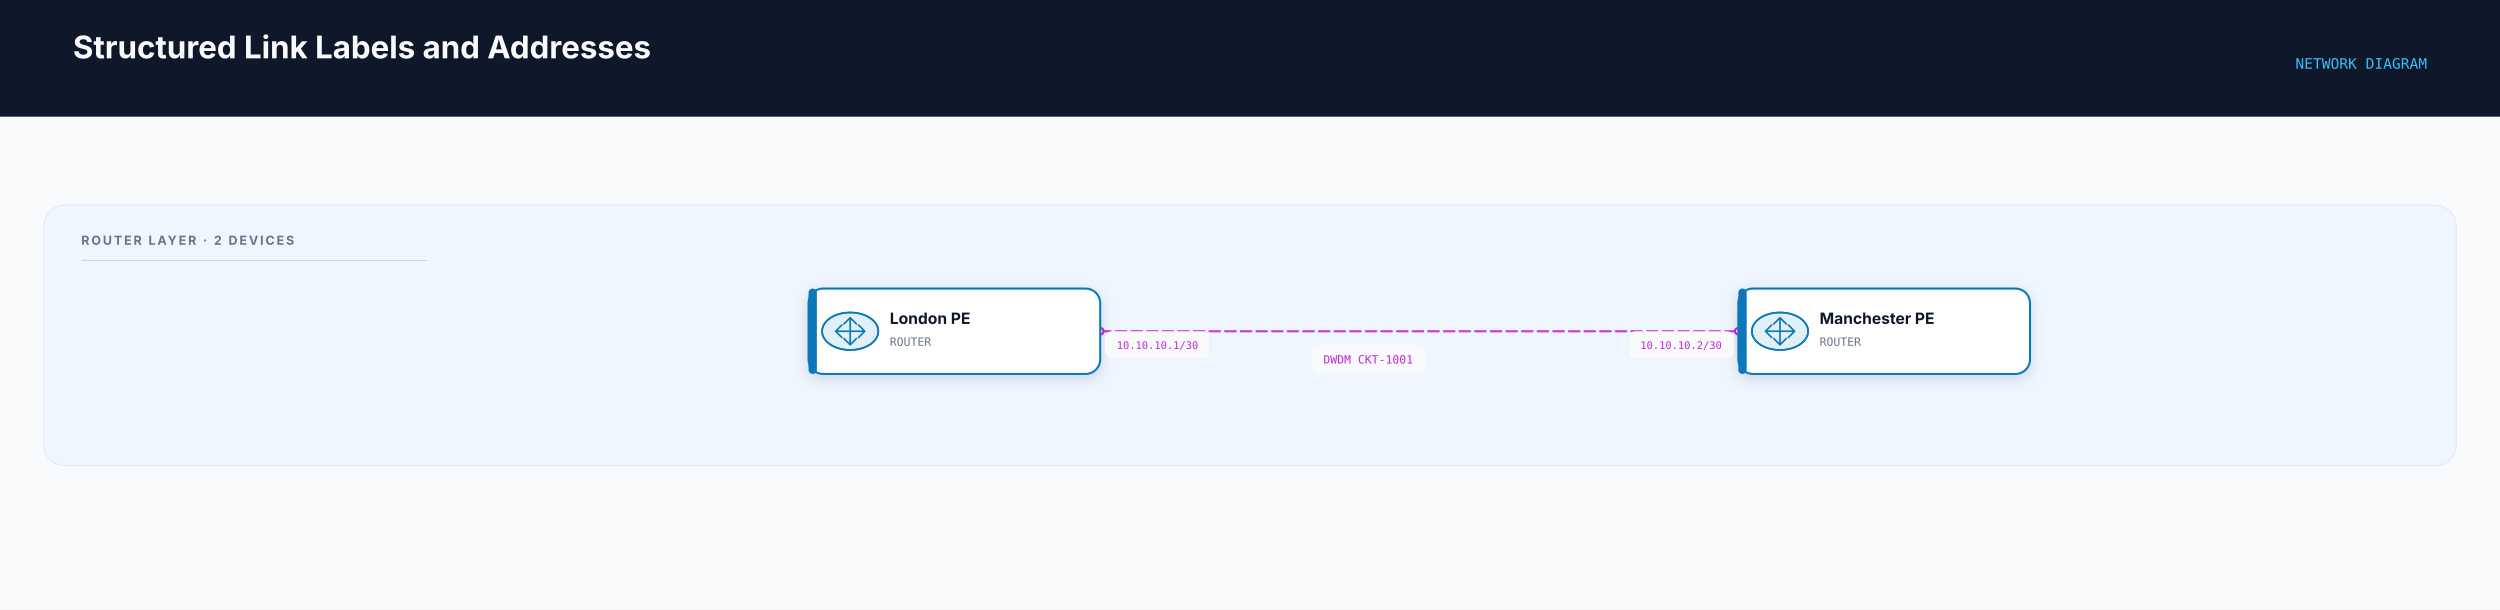
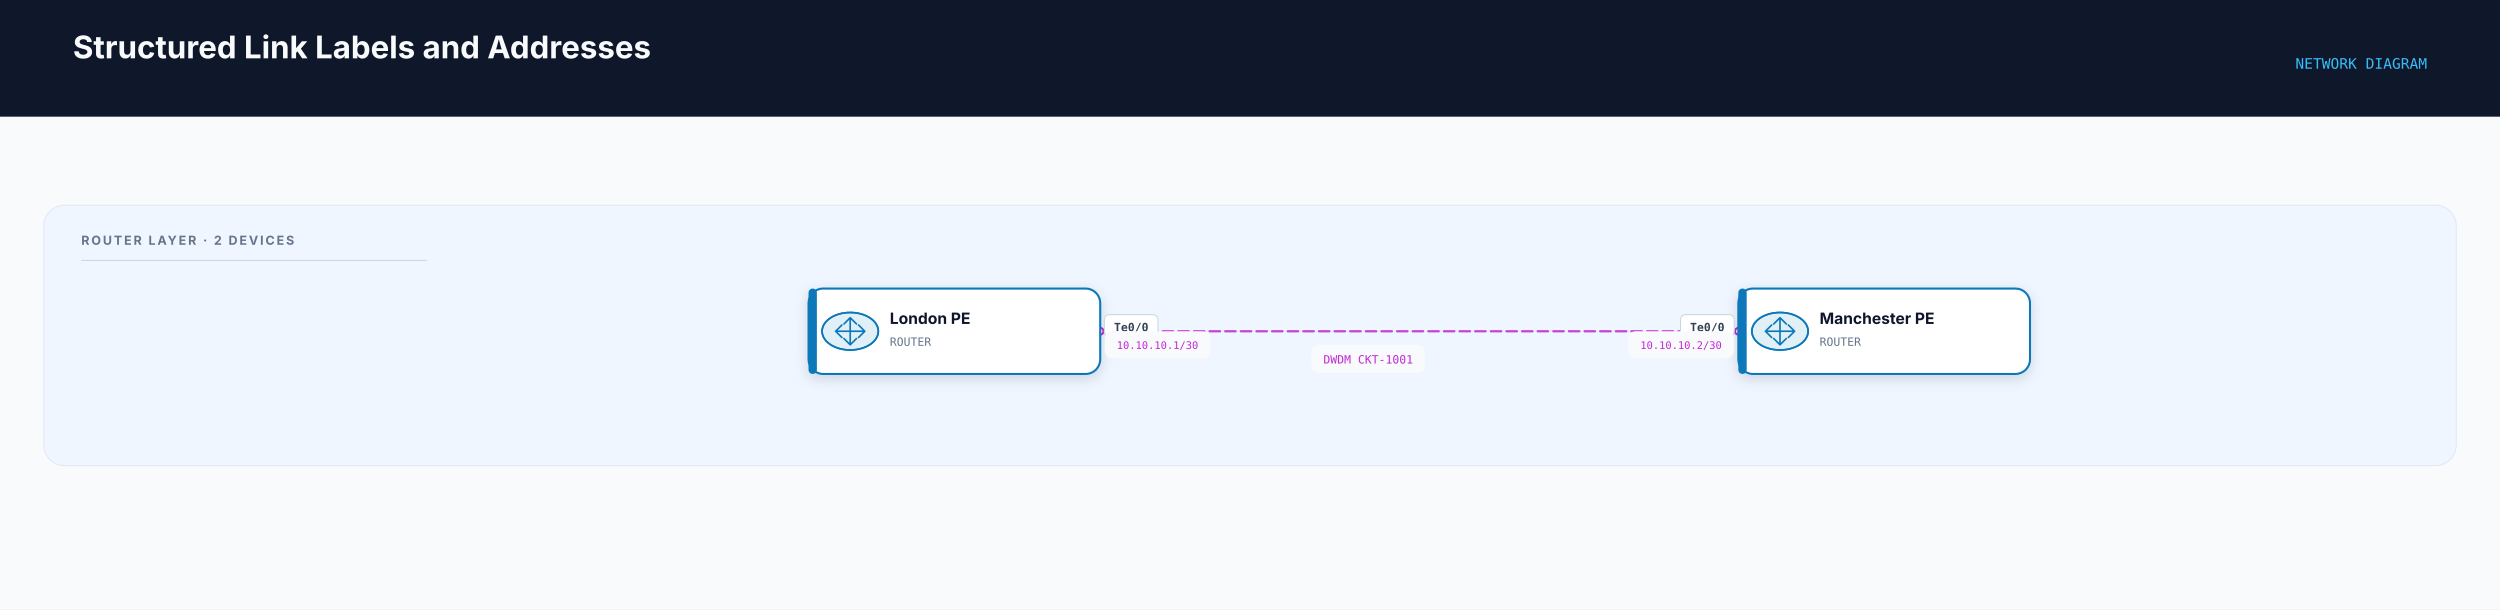
<svg xmlns="http://www.w3.org/2000/svg" class="theme-light" width="2400" height="585" viewBox="0 0 2400 585" role="img" shape-rendering="geometricPrecision">
  <defs>
    <filter id="shadow" x="-20%" y="-20%" width="140%" height="150%">
      <feDropShadow dx="0" dy="4" stdDeviation="6" flood-color="#0f172a" flood-opacity=".14" />
    </filter>
  </defs>
  <rect width="100%" height="100%" fill="#f8fafc" />
  <rect x="0" y="0" width="2400" height="112" fill="#0f172a" />
  <text x="70" y="56" fill="#f8fafc" font-family="Inter,Segoe UI,sans-serif" font-size="30" font-weight="700">Structured Link Labels and Addresses</text>
  <text x="70" y="84" fill="#94a3b8" font-family="Inter,Segoe UI,sans-serif" font-size="15" />
  <text x="2330" y="66" text-anchor="end" fill="#38bdf8" font-family="ui-monospace,SFMono-Regular,monospace" font-size="14">NETWORK DIAGRAM</text>
  <rect x="42" y="197.0" width="2316.0" height="250.0" rx="20" fill="#eff6ff" stroke="#e2e8f0" />
  <g id="row-headings">
    <g class="row-heading row-heading-router">
      <path d="M78 250.0 H410" stroke="#cbd5e1" stroke-width="1" />
      <text x="78" y="235.0" fill="#64748b" font-family="Inter,Segoe UI,sans-serif" font-size="12" font-weight="700" letter-spacing="1.8">ROUTER LAYER · 2 DEVICES</text>
    </g>
  </g>
  <g id="links">
    <g id="link-1" data-netdiag-kind="link">
      <path d="M 1056.2 318.0 H 1110.2 L 1614.8 318.0 H 1668.8" fill="none" stroke="#c026d3" stroke-width="2.2" stroke-linecap="round" stroke-linejoin="round" stroke-dasharray="10 5" opacity=".86" />
      <circle cx="1056.2" cy="318.0" r="3.2" fill="#ffffff" stroke="#c026d3" stroke-width="2" />
      <circle cx="1668.8" cy="318.0" r="3.2" fill="#ffffff" stroke="#c026d3" stroke-width="2" />
    </g>
  </g>
  <g id="nodes">
    <g id="london-pe" data-netdiag-kind="node" filter="url(#shadow)">
      <rect x="776.2" y="277.0" width="280.0" height="82.0" rx="14" fill="#ffffff" stroke="#0878b9" stroke-width="2" />
      <rect x="776.2" y="277.0" width="8" height="82.0" rx="4" fill="#0878b9" />
      <g class="device-icon device-icon-router" transform="translate(816.2 318.0)" stroke="#0878b9" fill="none" stroke-width="1.6" stroke-linecap="round" stroke-linejoin="round">
        <ellipse cx="0" cy="0" rx="27" ry="18" fill="#0878b9" fill-opacity=".12" />
        <ellipse cx="0" cy="0" rx="27" ry="18" />
        <path d="M-14 0h28M8-6l6 6-6 6M14 0H-14M-8-6l-6 6 6 6" />
        <path d="M0-13v26M-6-7l6-6 6 6M-6 7l6 6 6-6" />
      </g>
      <text class="node-title" x="854.2" y="311.0" fill="#0f172a" font-family="Inter,Segoe UI,Arial,sans-serif" font-size="15" font-weight="700">London PE</text>
      <text x="854.2" y="332.0" fill="#64748b" font-family="ui-monospace,SFMono-Regular,monospace" font-size="11">ROUTER</text>
    </g>
    <g id="manchester-pe" data-netdiag-kind="node" filter="url(#shadow)">
      <rect x="1668.8" y="277.0" width="280.0" height="82.0" rx="14" fill="#ffffff" stroke="#0878b9" stroke-width="2" />
      <rect x="1668.8" y="277.0" width="8" height="82.0" rx="4" fill="#0878b9" />
      <g class="device-icon device-icon-router" transform="translate(1708.8 318.0)" stroke="#0878b9" fill="none" stroke-width="1.6" stroke-linecap="round" stroke-linejoin="round">
        <ellipse cx="0" cy="0" rx="27" ry="18" fill="#0878b9" fill-opacity=".12" />
        <ellipse cx="0" cy="0" rx="27" ry="18" />
        <path d="M-14 0h28M8-6l6 6-6 6M14 0H-14M-8-6l-6 6 6 6" />
        <path d="M0-13v26M-6-7l6-6 6 6M-6 7l6 6 6-6" />
      </g>
      <text class="node-title" x="1746.8" y="311.0" fill="#0f172a" font-family="Inter,Segoe UI,Arial,sans-serif" font-size="15" font-weight="700">Manchester PE</text>
      <text x="1746.8" y="332.0" fill="#64748b" font-family="ui-monospace,SFMono-Regular,monospace" font-size="11">ROUTER</text>
    </g>
  </g>
  <g id="link-annotations" pointer-events="none">
    <g id="link-annotation-1" class="link-annotation">
-       <rect class="interface-label-badge" x="1110.1" y="320.0" width="51.5" height="21.0" rx="5.0" fill="#ffffff" stroke="#cbd5e1" stroke-width="1" />
-       <text class="interface-label-text" x="1135.9" y="336.0" text-anchor="middle" fill="#334155" font-family="ui-monospace,SFMono-Regular,monospace" font-size="11" font-weight="650">Te0/0</text>
-       <rect class="interface-label-badge" x="1563.3" y="320.0" width="51.5" height="21.0" rx="5.0" fill="#ffffff" stroke="#cbd5e1" stroke-width="1" />
-       <text class="interface-label-text" x="1589.1" y="336.0" text-anchor="middle" fill="#334155" font-family="ui-monospace,SFMono-Regular,monospace" font-size="11" font-weight="650">Te0/0</text>
+       <rect class="interface-label-badge" x="1060.2" y="302.0" width="51.5" height="21.0" rx="5.0" fill="#ffffff" stroke="#cbd5e1" stroke-width="1" />
+       <text class="interface-label-text" x="1086.0" y="318.0" text-anchor="middle" fill="#334155" font-family="ui-monospace,SFMono-Regular,monospace" font-size="11" font-weight="650">Te0/0</text>
+       <rect class="interface-label-badge" x="1613.3" y="302.0" width="51.5" height="21.0" rx="5.0" fill="#ffffff" stroke="#cbd5e1" stroke-width="1" />
+       <text class="interface-label-text" x="1639.0" y="318.0" text-anchor="middle" fill="#334155" font-family="ui-monospace,SFMono-Regular,monospace" font-size="11" font-weight="650">Te0/0</text>
      <rect class="label-mask" x="1062.6" y="320.0" width="97.3" height="22" rx="5" fill="#f8fafc" stroke="#f8fafc" stroke-width="4" />
      <text x="1111.2" y="335.0" text-anchor="middle" fill="#c026d3" font-family="ui-monospace,SFMono-Regular,monospace" font-size="10" font-weight="500">10.10.10.1/30</text>
      <rect class="label-mask" x="1565.1" y="320.0" width="97.3" height="22" rx="5" fill="#f8fafc" stroke="#f8fafc" stroke-width="4" />
      <text x="1613.8" y="335.0" text-anchor="middle" fill="#c026d3" font-family="ui-monospace,SFMono-Regular,monospace" font-size="10" font-weight="500">10.10.10.2/30</text>
      <rect class="label-mask" x="1260.9" y="333.0" width="105.2" height="23" rx="5" fill="#f8fafc" stroke="#f8fafc" stroke-width="4" />
      <text x="1313.5" y="349.0" text-anchor="middle" fill="#c026d3" font-family="ui-monospace,SFMono-Regular,monospace" font-size="11" font-weight="500">DWDM CKT-1001</text>
    </g>
  </g>
</svg>
